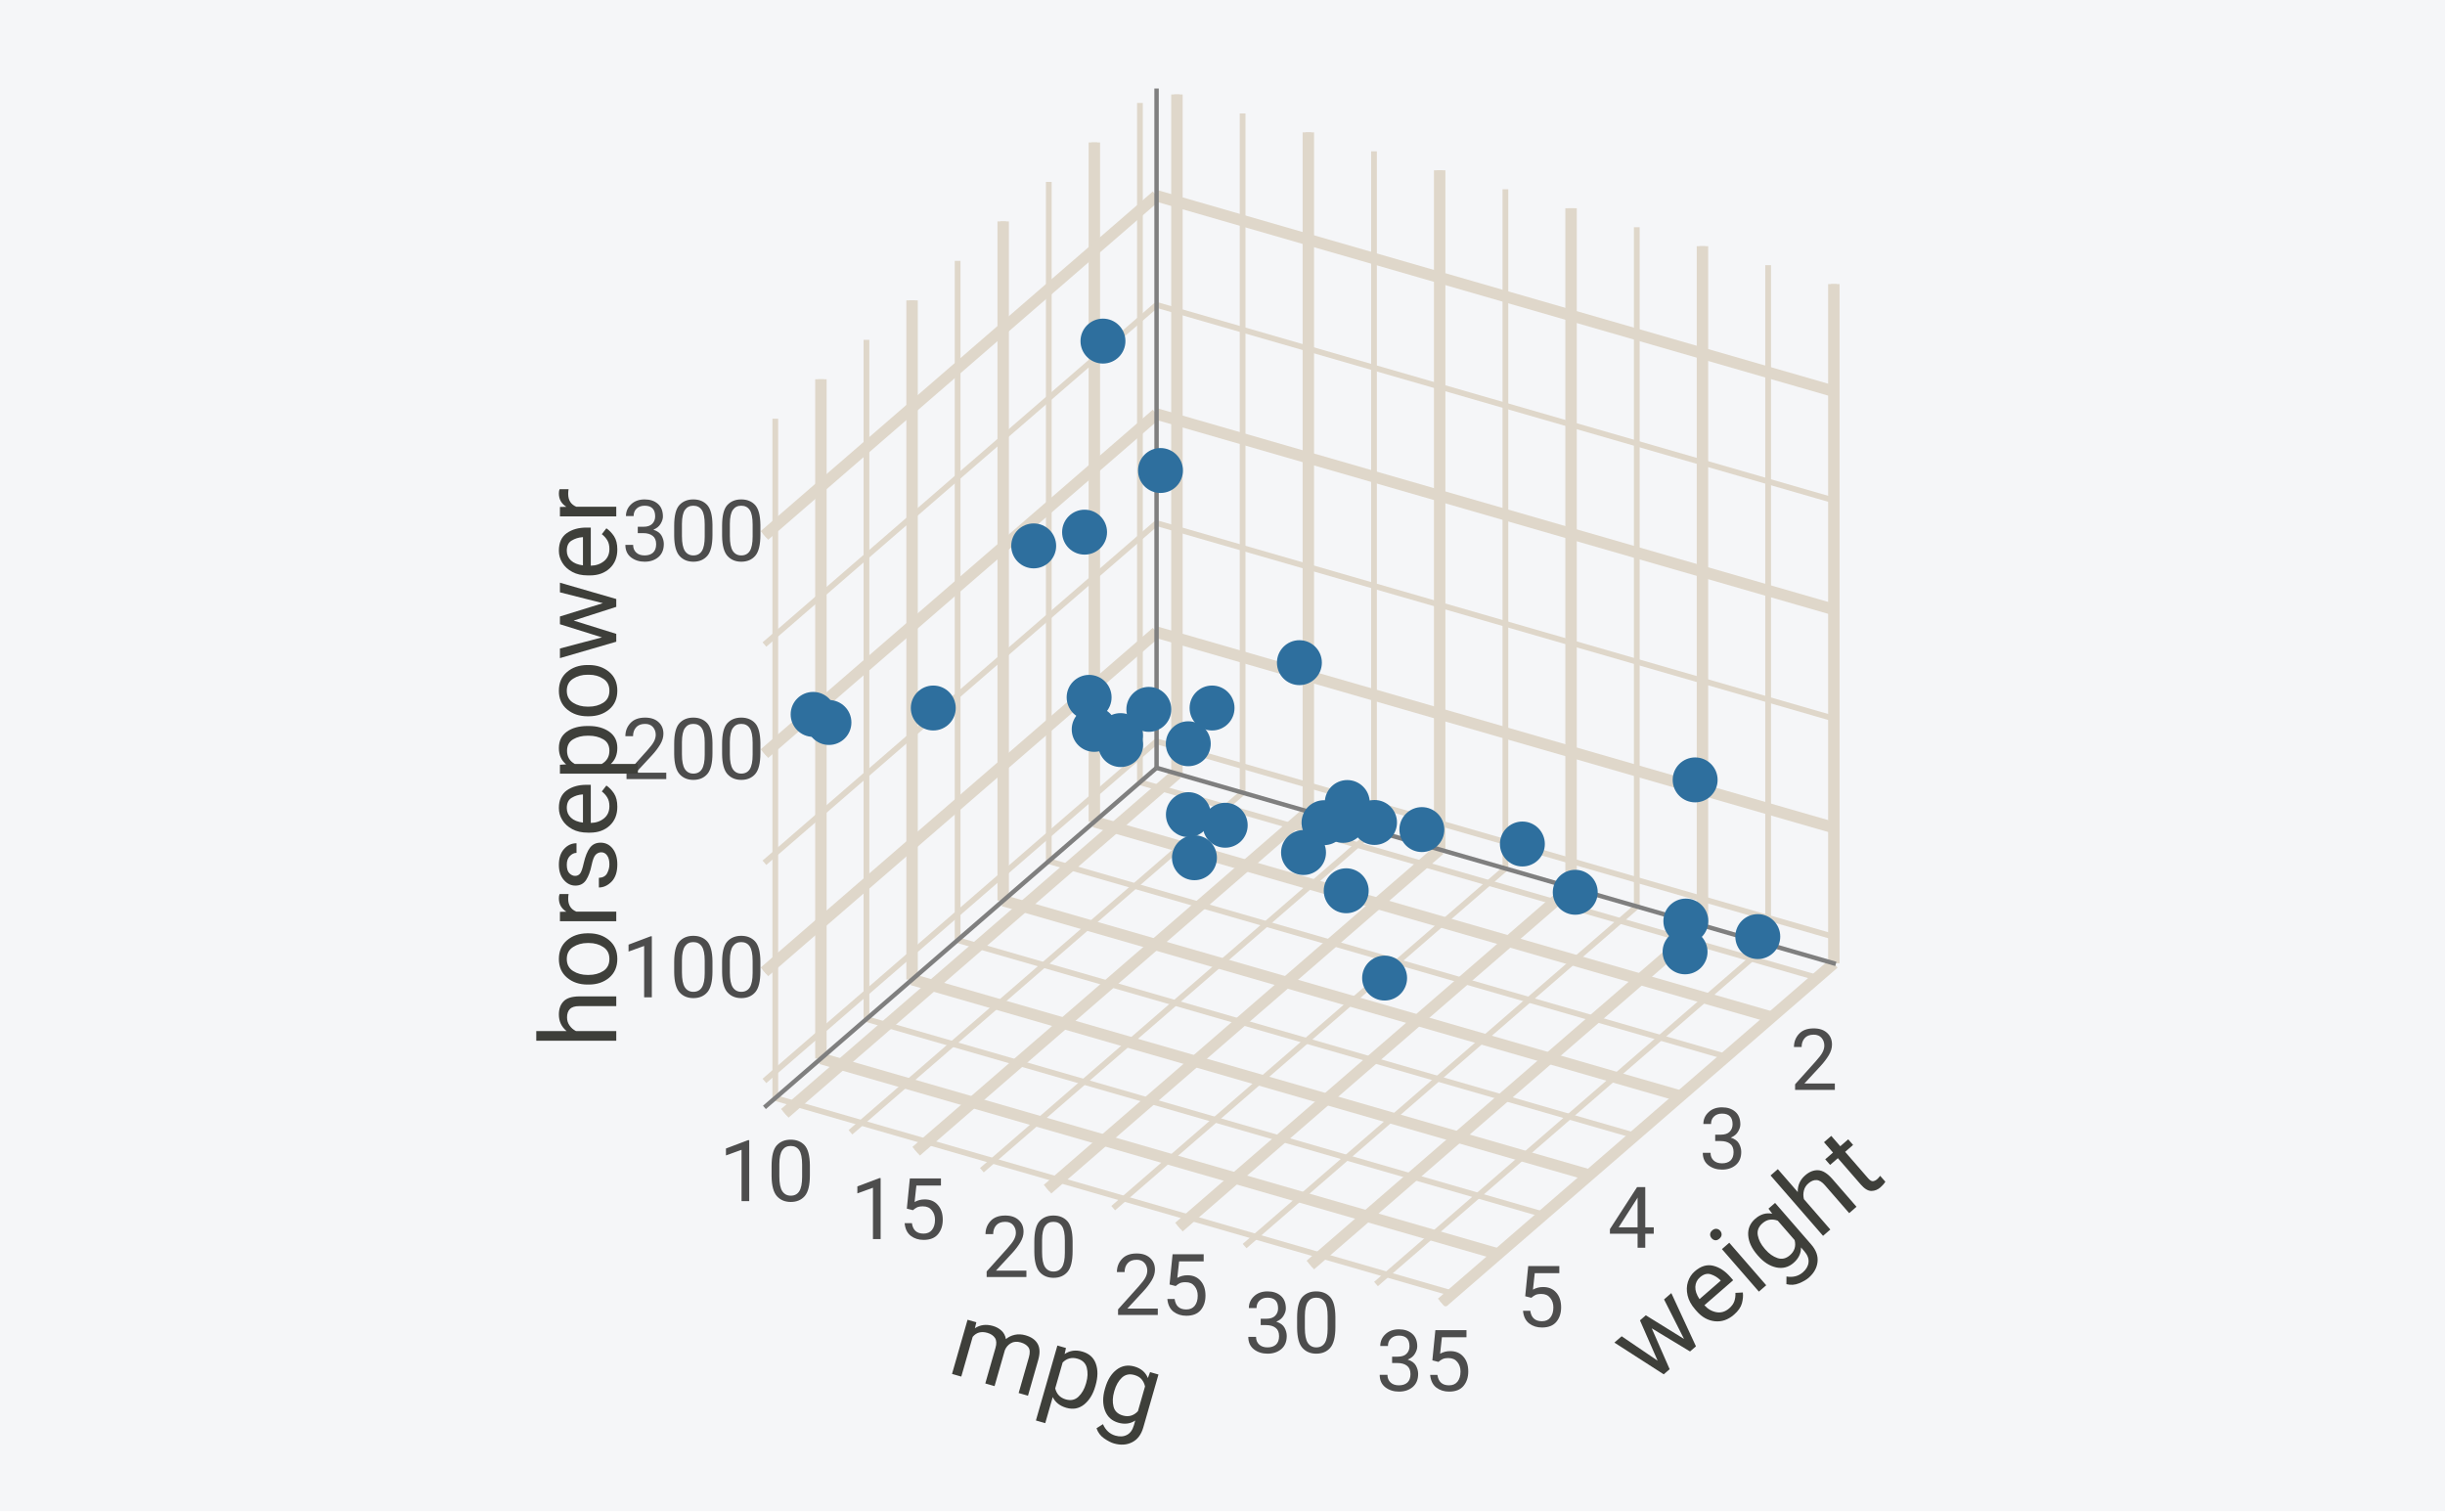
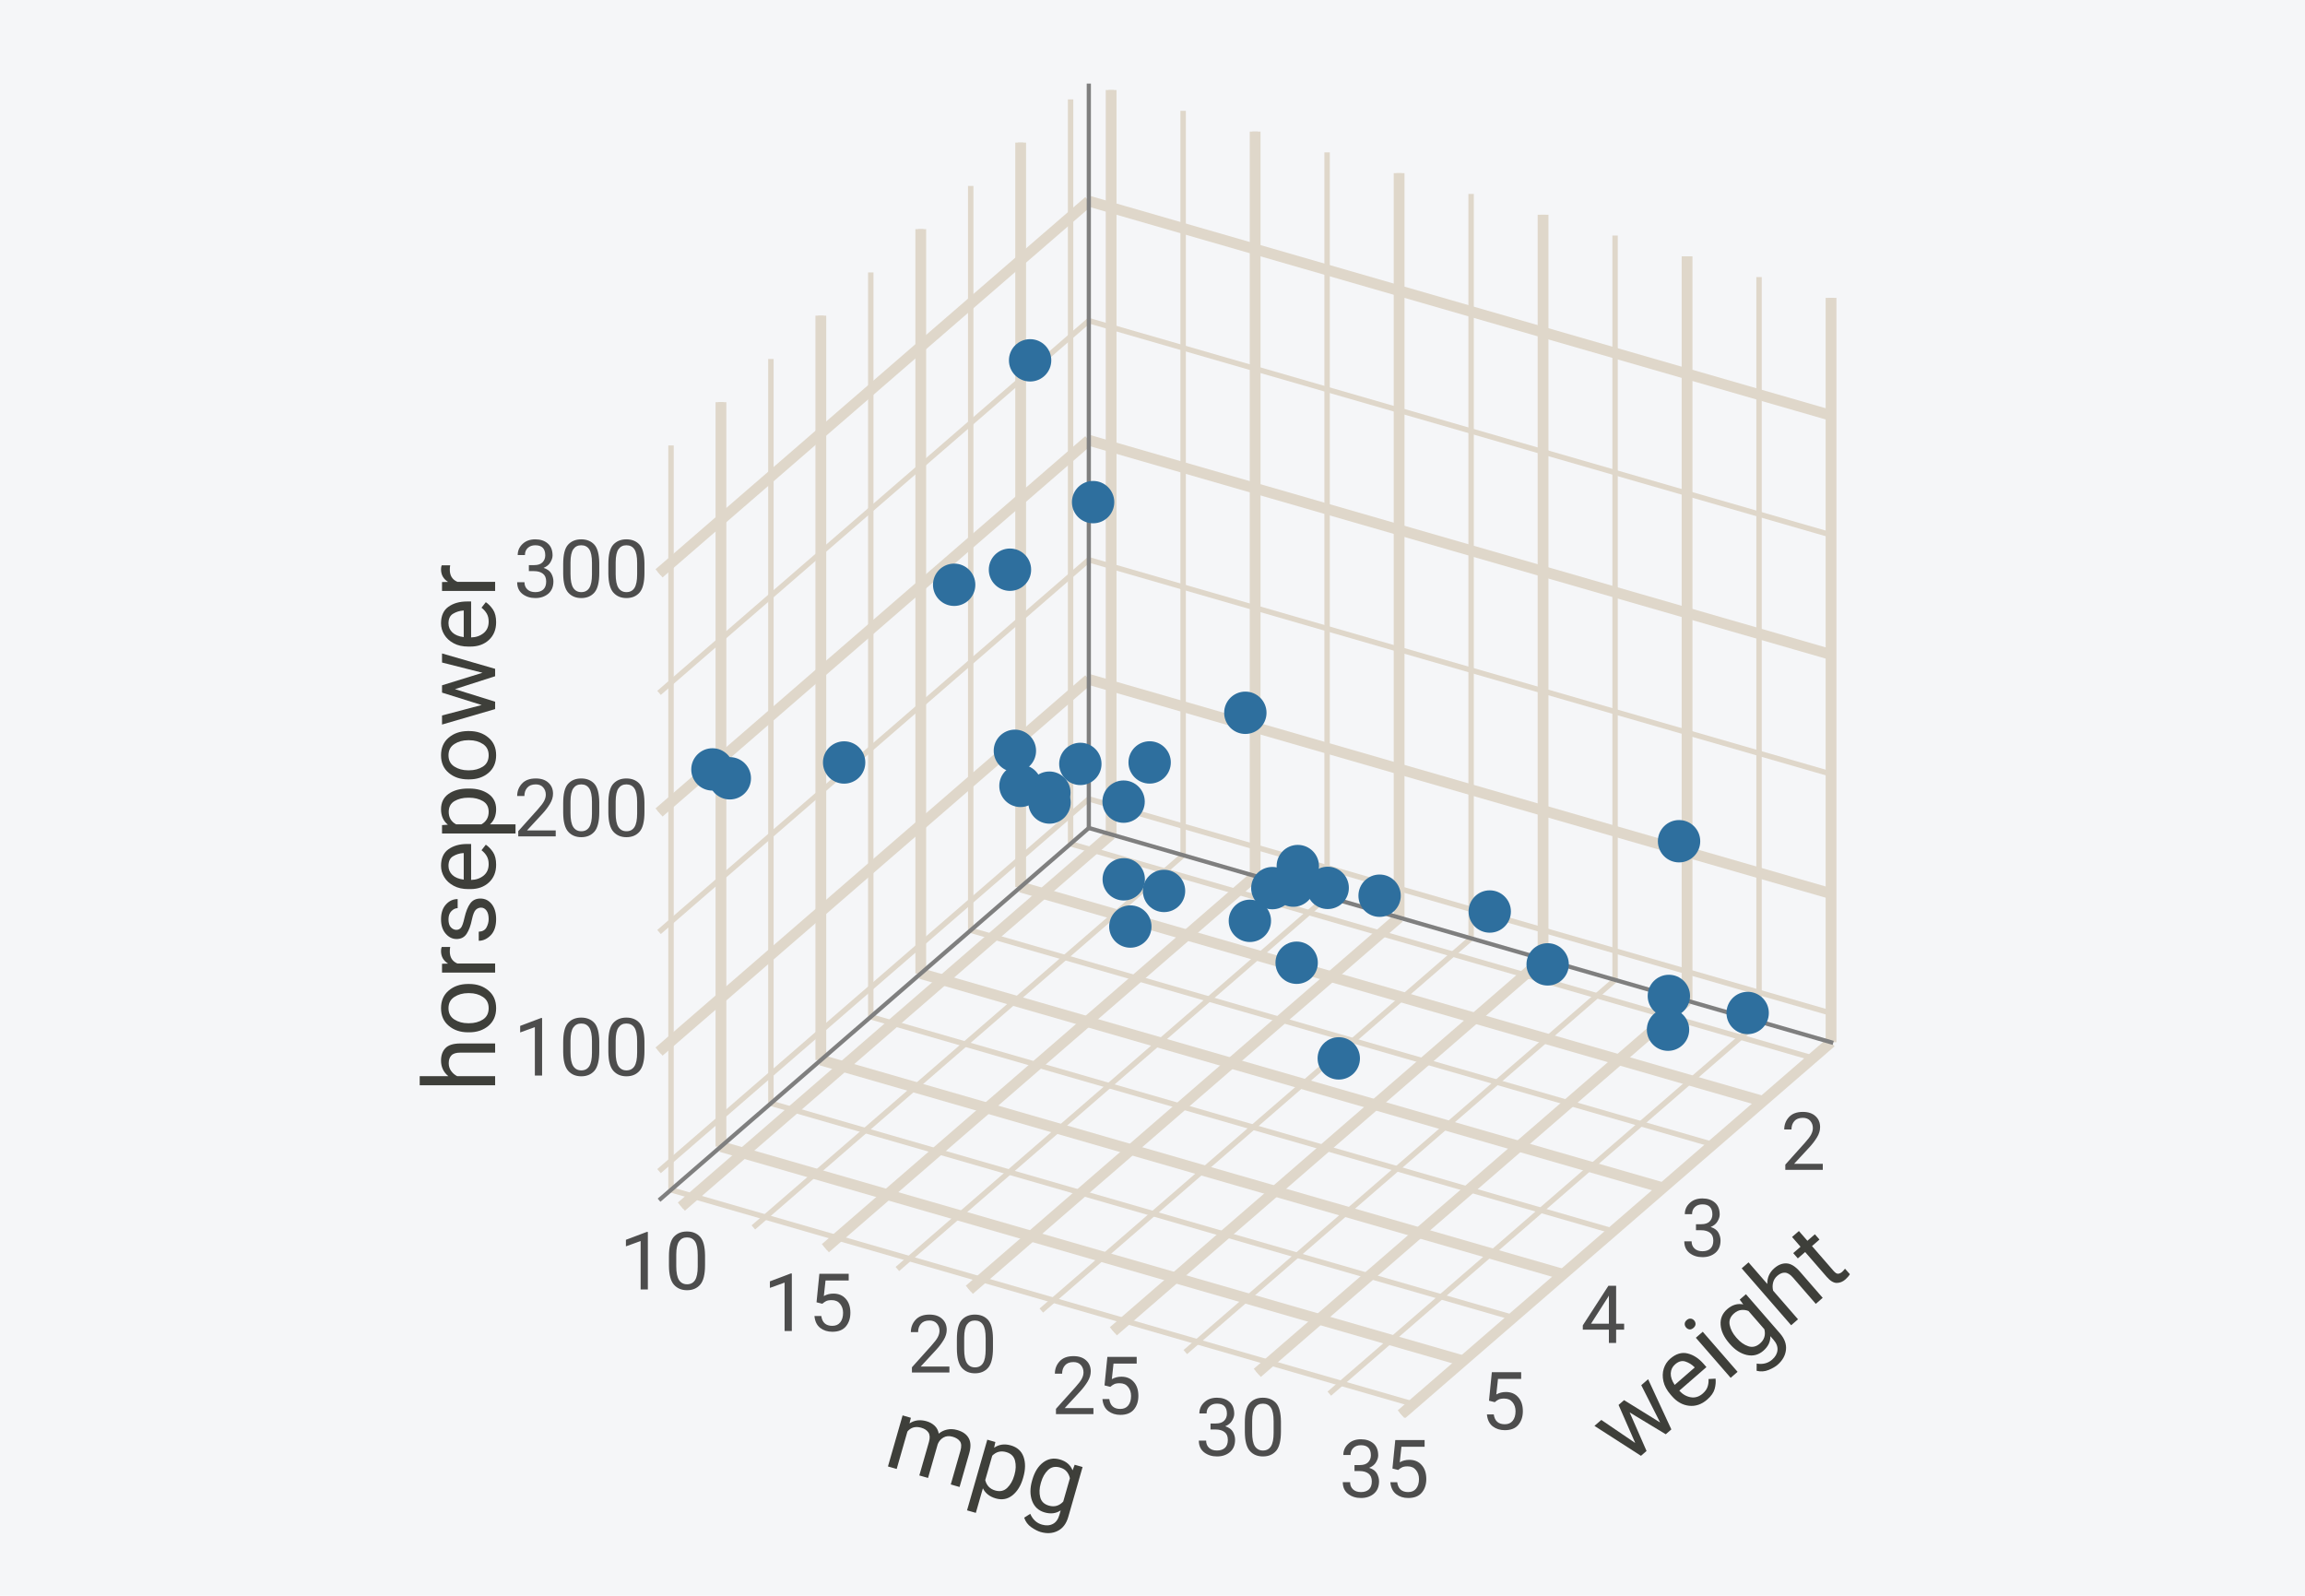
- <svg xmlns="http://www.w3.org/2000/svg" width="468.00pt" height="289.25pt" viewBox="0 0 468.00 289.25">
+ <svg xmlns="http://www.w3.org/2000/svg" width="468.00pt" height="324.00pt" viewBox="0 0 468.00 324.00">
  <g class="svglite">
    <defs>
      <style type="text/css">
    /* theme-aware-processed */
    .svglite line, .svglite polyline, .svglite polygon, .svglite path, .svglite circle {
      fill: none;
      stroke: #3E3F3A;
      stroke-linecap: round;
      stroke-linejoin: round;
      stroke-miterlimit: 10.00;
    }
    .svglite &gt; g &gt; rect {
      fill: none;
      stroke: #3E3F3A;
      stroke-linecap: round;
      stroke-linejoin: round;
      stroke-miterlimit: 10.00;
    }
    .svglite text {
      white-space: pre;
      fill: #3E3F3A;
    }
    .svglite g.glyphgroup path {
      fill: inherit;
      stroke: none;
    }
  </style>
    </defs>
    <rect class="svg-bg" width="100%" height="100%" style="stroke: none; fill: #F5F6F8;" />
    <defs>
-       <clipPath id="cpMC4wMHw0NjguMDB8MC4wMHwyODkuMjU=">
-         <rect x="0.00" y="0.00" width="468.00" height="289.25" />
+       <clipPath id="cpMC4wMHw0NjguMDB8MC4wMHwzMjQuMDA=">
+         <rect x="0.00" y="0.00" width="468.00" height="324.00" />
      </clipPath>
    </defs>
-     <g clip-path="url(#cpMC4wMHw0NjguMDB8MC4wMHwyODkuMjU=)">
+     <g clip-path="url(#cpMC4wMHw0NjguMDB8MC4wMHwzMjQuMDA=)">
</g>
    <defs>
-       <clipPath id="cpODkuMzh8Mzc4LjYyfDAuMDB8Mjg5LjI1">
-         <rect x="89.38" y="0.00" width="289.25" height="289.25" />
+       <clipPath id="cpNzIuMDB8Mzk2LjAwfDAuMDB8MzI0LjAw">
+         <rect x="72.00" y="0.00" width="324.00" height="324.00" />
      </clipPath>
    </defs>
-     <g clip-path="url(#cpODkuMzh8Mzc4LjYyfDAuMDB8Mjg5LjI1)">
-       <rect x="89.38" y="0.00" width="289.25" height="289.25" style="stroke-width: 1.65; stroke: none;" />
+     <g clip-path="url(#cpNzIuMDB8Mzk2LjAwfDAuMDB8MzI0LjAw)">
+       <rect x="72.00" y="0.00" width="324.00" height="324.00" style="stroke-width: 1.65; stroke: none;" />
    </g>
-     <g clip-path="url(#cpMC4wMHw0NjguMDB8MC4wMHwyODkuMjU=)">
-       <rect x="97.85" y="8.47" width="272.31" height="272.31" style="stroke-width: 1.65; stroke: none;" />
+     <g clip-path="url(#cpMC4wMHw0NjguMDB8MC4wMHwzMjQuMDA=)">
+       <rect x="80.47" y="8.47" width="307.06" height="307.06" style="stroke-width: 1.65; stroke: none;" />
    </g>
    <defs>
-       <clipPath id="cpMTM1LjUzfDM2Mi4xOHwxNi40NHwyNTAuMDI=">
-         <rect x="135.53" y="16.44" width="226.66" height="233.58" />
+       <clipPath id="cpMTI2LjQ2fDM3OS41NnwxNi40NHwyODcuODU=">
+         <rect x="126.46" y="16.44" width="253.10" height="271.41" />
      </clipPath>
    </defs>
-     <g clip-path="url(#cpMTM1LjUzfDM2Mi4xOHwxNi40NHwyNTAuMDI=)">
-       <polyline points="225.28,148.09 225.28,18.08 " style="stroke-width: 1.10; stroke: #DFD7CA; stroke-linecap: butt;" />
-       <polyline points="237.85,151.72 237.85,21.71 " style="stroke-width: 1.10; stroke: #DFD7CA; stroke-linecap: butt;" />
-       <polyline points="250.43,155.35 250.43,25.34 " style="stroke-width: 1.10; stroke: #DFD7CA; stroke-linecap: butt;" />
-       <polyline points="263.00,158.98 263.00,28.97 " style="stroke-width: 1.10; stroke: #DFD7CA; stroke-linecap: butt;" />
-       <polyline points="275.57,162.61 275.57,32.60 " style="stroke-width: 1.10; stroke: #DFD7CA; stroke-linecap: butt;" />
-       <polyline points="288.15,166.24 288.15,36.23 " style="stroke-width: 1.10; stroke: #DFD7CA; stroke-linecap: butt;" />
-       <polyline points="300.72,169.87 300.72,39.86 " style="stroke-width: 1.10; stroke: #DFD7CA; stroke-linecap: butt;" />
-       <polyline points="313.30,173.50 313.30,43.49 " style="stroke-width: 1.10; stroke: #DFD7CA; stroke-linecap: butt;" />
-       <polyline points="325.87,177.13 325.87,47.12 " style="stroke-width: 1.10; stroke: #DFD7CA; stroke-linecap: butt;" />
-       <polyline points="338.44,180.76 338.44,50.75 " style="stroke-width: 1.10; stroke: #DFD7CA; stroke-linecap: butt;" />
-       <polyline points="351.02,184.39 351.02,54.38 " style="stroke-width: 1.10; stroke: #DFD7CA; stroke-linecap: butt;" />
-       <polyline points="225.28,148.09 225.28,18.08 " style="stroke-width: 2.19; stroke: #DFD7CA; stroke-linecap: butt;" />
-       <polyline points="250.43,155.35 250.43,25.34 " style="stroke-width: 2.19; stroke: #DFD7CA; stroke-linecap: butt;" />
-       <polyline points="275.57,162.61 275.57,32.60 " style="stroke-width: 2.19; stroke: #DFD7CA; stroke-linecap: butt;" />
-       <polyline points="300.72,169.87 300.72,39.86 " style="stroke-width: 2.19; stroke: #DFD7CA; stroke-linecap: butt;" />
-       <polyline points="325.87,177.13 325.87,47.12 " style="stroke-width: 2.19; stroke: #DFD7CA; stroke-linecap: butt;" />
-       <polyline points="351.02,184.39 351.02,54.38 " style="stroke-width: 2.19; stroke: #DFD7CA; stroke-linecap: butt;" />
-       <polyline points="221.38,141.89 351.40,179.43 " style="stroke-width: 1.10; stroke: #DFD7CA; stroke-linecap: butt;" />
-       <polyline points="221.38,121.01 351.40,158.54 " style="stroke-width: 1.10; stroke: #DFD7CA; stroke-linecap: butt;" />
-       <polyline points="221.38,100.13 351.40,137.66 " style="stroke-width: 1.10; stroke: #DFD7CA; stroke-linecap: butt;" />
-       <polyline points="221.38,79.25 351.40,116.78 " style="stroke-width: 1.10; stroke: #DFD7CA; stroke-linecap: butt;" />
-       <polyline points="221.38,58.36 351.40,95.90 " style="stroke-width: 1.10; stroke: #DFD7CA; stroke-linecap: butt;" />
-       <polyline points="221.38,37.48 351.40,75.01 " style="stroke-width: 1.10; stroke: #DFD7CA; stroke-linecap: butt;" />
-       <polyline points="221.38,121.01 351.40,158.54 " style="stroke-width: 2.19; stroke: #DFD7CA; stroke-linecap: butt;" />
-       <polyline points="221.38,79.25 351.40,116.78 " style="stroke-width: 2.19; stroke: #DFD7CA; stroke-linecap: butt;" />
-       <polyline points="221.38,37.48 351.40,75.01 " style="stroke-width: 2.19; stroke: #DFD7CA; stroke-linecap: butt;" />
-       <polyline points="218.20,149.73 218.20,19.71 " style="stroke-width: 1.10; stroke: #DFD7CA; stroke-linecap: butt;" />
-       <polyline points="209.47,157.28 209.47,27.27 " style="stroke-width: 1.10; stroke: #DFD7CA; stroke-linecap: butt;" />
-       <polyline points="200.75,164.84 200.75,34.82 " style="stroke-width: 1.10; stroke: #DFD7CA; stroke-linecap: butt;" />
-       <polyline points="192.02,172.39 192.02,42.38 " style="stroke-width: 1.10; stroke: #DFD7CA; stroke-linecap: butt;" />
-       <polyline points="183.30,179.95 183.30,49.93 " style="stroke-width: 1.10; stroke: #DFD7CA; stroke-linecap: butt;" />
-       <polyline points="174.58,187.50 174.58,57.49 " style="stroke-width: 1.10; stroke: #DFD7CA; stroke-linecap: butt;" />
-       <polyline points="165.85,195.06 165.85,65.04 " style="stroke-width: 1.10; stroke: #DFD7CA; stroke-linecap: butt;" />
-       <polyline points="157.13,202.61 157.13,72.60 " style="stroke-width: 1.10; stroke: #DFD7CA; stroke-linecap: butt;" />
-       <polyline points="148.40,210.17 148.40,80.15 " style="stroke-width: 1.10; stroke: #DFD7CA; stroke-linecap: butt;" />
-       <polyline points="209.47,157.28 209.47,27.27 " style="stroke-width: 2.19; stroke: #DFD7CA; stroke-linecap: butt;" />
-       <polyline points="192.02,172.39 192.02,42.38 " style="stroke-width: 2.19; stroke: #DFD7CA; stroke-linecap: butt;" />
-       <polyline points="174.58,187.50 174.58,57.49 " style="stroke-width: 2.19; stroke: #DFD7CA; stroke-linecap: butt;" />
-       <polyline points="157.13,202.61 157.13,72.60 " style="stroke-width: 2.19; stroke: #DFD7CA; stroke-linecap: butt;" />
-       <polyline points="221.38,141.89 146.32,206.90 " style="stroke-width: 1.10; stroke: #DFD7CA; stroke-linecap: butt;" />
-       <polyline points="221.38,121.01 146.32,186.02 " style="stroke-width: 1.10; stroke: #DFD7CA; stroke-linecap: butt;" />
-       <polyline points="221.38,100.13 146.32,165.14 " style="stroke-width: 1.10; stroke: #DFD7CA; stroke-linecap: butt;" />
-       <polyline points="221.38,79.25 146.32,144.25 " style="stroke-width: 1.10; stroke: #DFD7CA; stroke-linecap: butt;" />
-       <polyline points="221.38,58.36 146.32,123.37 " style="stroke-width: 1.10; stroke: #DFD7CA; stroke-linecap: butt;" />
-       <polyline points="221.38,37.48 146.32,102.49 " style="stroke-width: 1.10; stroke: #DFD7CA; stroke-linecap: butt;" />
-       <polyline points="221.38,121.01 146.32,186.02 " style="stroke-width: 2.19; stroke: #DFD7CA; stroke-linecap: butt;" />
-       <polyline points="221.38,79.25 146.32,144.25 " style="stroke-width: 2.19; stroke: #DFD7CA; stroke-linecap: butt;" />
-       <polyline points="221.38,37.48 146.32,102.49 " style="stroke-width: 2.19; stroke: #DFD7CA; stroke-linecap: butt;" />
-       <polyline points="218.20,149.73 348.21,187.26 " style="stroke-width: 1.10; stroke: #DFD7CA; stroke-linecap: butt;" />
-       <polyline points="209.47,157.28 339.49,194.81 " style="stroke-width: 1.10; stroke: #DFD7CA; stroke-linecap: butt;" />
-       <polyline points="200.75,164.84 330.76,202.37 " style="stroke-width: 1.10; stroke: #DFD7CA; stroke-linecap: butt;" />
-       <polyline points="192.02,172.39 322.04,209.92 " style="stroke-width: 1.10; stroke: #DFD7CA; stroke-linecap: butt;" />
-       <polyline points="183.30,179.95 313.31,217.48 " style="stroke-width: 1.10; stroke: #DFD7CA; stroke-linecap: butt;" />
-       <polyline points="174.58,187.50 304.59,225.03 " style="stroke-width: 1.10; stroke: #DFD7CA; stroke-linecap: butt;" />
-       <polyline points="165.85,195.06 295.87,232.59 " style="stroke-width: 1.10; stroke: #DFD7CA; stroke-linecap: butt;" />
-       <polyline points="157.13,202.61 287.14,240.15 " style="stroke-width: 1.10; stroke: #DFD7CA; stroke-linecap: butt;" />
-       <polyline points="148.40,210.17 278.42,247.70 " style="stroke-width: 1.10; stroke: #DFD7CA; stroke-linecap: butt;" />
-       <polyline points="209.47,157.28 339.49,194.81 " style="stroke-width: 2.19; stroke: #DFD7CA; stroke-linecap: butt;" />
-       <polyline points="192.02,172.39 322.04,209.92 " style="stroke-width: 2.19; stroke: #DFD7CA; stroke-linecap: butt;" />
-       <polyline points="174.58,187.50 304.59,225.03 " style="stroke-width: 2.19; stroke: #DFD7CA; stroke-linecap: butt;" />
-       <polyline points="157.13,202.61 287.14,240.15 " style="stroke-width: 2.19; stroke: #DFD7CA; stroke-linecap: butt;" />
-       <polyline points="225.28,148.09 150.22,213.10 " style="stroke-width: 1.10; stroke: #DFD7CA; stroke-linecap: butt;" />
-       <polyline points="237.85,151.72 162.79,216.73 " style="stroke-width: 1.10; stroke: #DFD7CA; stroke-linecap: butt;" />
-       <polyline points="250.43,155.35 175.36,220.36 " style="stroke-width: 1.10; stroke: #DFD7CA; stroke-linecap: butt;" />
-       <polyline points="263.00,158.98 187.94,223.99 " style="stroke-width: 1.10; stroke: #DFD7CA; stroke-linecap: butt;" />
-       <polyline points="275.57,162.61 200.51,227.62 " style="stroke-width: 1.10; stroke: #DFD7CA; stroke-linecap: butt;" />
-       <polyline points="288.15,166.24 213.08,231.25 " style="stroke-width: 1.10; stroke: #DFD7CA; stroke-linecap: butt;" />
-       <polyline points="300.72,169.87 225.66,234.88 " style="stroke-width: 1.10; stroke: #DFD7CA; stroke-linecap: butt;" />
-       <polyline points="313.30,173.50 238.23,238.51 " style="stroke-width: 1.10; stroke: #DFD7CA; stroke-linecap: butt;" />
-       <polyline points="325.87,177.13 250.81,242.14 " style="stroke-width: 1.10; stroke: #DFD7CA; stroke-linecap: butt;" />
-       <polyline points="338.44,180.76 263.38,245.77 " style="stroke-width: 1.10; stroke: #DFD7CA; stroke-linecap: butt;" />
-       <polyline points="351.02,184.39 275.95,249.40 " style="stroke-width: 1.10; stroke: #DFD7CA; stroke-linecap: butt;" />
-       <polyline points="225.28,148.09 150.22,213.10 " style="stroke-width: 2.19; stroke: #DFD7CA; stroke-linecap: butt;" />
-       <polyline points="250.43,155.35 175.36,220.36 " style="stroke-width: 2.19; stroke: #DFD7CA; stroke-linecap: butt;" />
-       <polyline points="275.57,162.61 200.51,227.62 " style="stroke-width: 2.19; stroke: #DFD7CA; stroke-linecap: butt;" />
-       <polyline points="300.72,169.87 225.66,234.88 " style="stroke-width: 2.19; stroke: #DFD7CA; stroke-linecap: butt;" />
-       <polyline points="325.87,177.13 250.81,242.14 " style="stroke-width: 2.19; stroke: #DFD7CA; stroke-linecap: butt;" />
+     <g clip-path="url(#cpMTI2LjQ2fDM3OS41NnwxNi40NHwyODcuODU=)">
+       <polyline points="225.60,169.42 225.60,18.28 " style="stroke-width: 1.10; stroke: #DFD7CA; stroke-linecap: butt;" />
+       <polyline points="240.22,173.64 240.22,22.50 " style="stroke-width: 1.10; stroke: #DFD7CA; stroke-linecap: butt;" />
+       <polyline points="254.84,177.86 254.84,26.72 " style="stroke-width: 1.10; stroke: #DFD7CA; stroke-linecap: butt;" />
+       <polyline points="269.45,182.08 269.45,30.94 " style="stroke-width: 1.10; stroke: #DFD7CA; stroke-linecap: butt;" />
+       <polyline points="284.07,186.30 284.07,35.16 " style="stroke-width: 1.10; stroke: #DFD7CA; stroke-linecap: butt;" />
+       <polyline points="298.69,190.52 298.69,39.38 " style="stroke-width: 1.10; stroke: #DFD7CA; stroke-linecap: butt;" />
+       <polyline points="313.30,194.74 313.30,43.60 " style="stroke-width: 1.10; stroke: #DFD7CA; stroke-linecap: butt;" />
+       <polyline points="327.92,198.96 327.92,47.82 " style="stroke-width: 1.10; stroke: #DFD7CA; stroke-linecap: butt;" />
+       <polyline points="342.54,203.18 342.54,52.04 " style="stroke-width: 1.10; stroke: #DFD7CA; stroke-linecap: butt;" />
+       <polyline points="357.15,207.39 357.15,56.26 " style="stroke-width: 1.10; stroke: #DFD7CA; stroke-linecap: butt;" />
+       <polyline points="371.77,211.61 371.77,60.48 " style="stroke-width: 1.10; stroke: #DFD7CA; stroke-linecap: butt;" />
+       <polyline points="225.60,169.42 225.60,18.28 " style="stroke-width: 2.19; stroke: #DFD7CA; stroke-linecap: butt;" />
+       <polyline points="254.84,177.86 254.84,26.72 " style="stroke-width: 2.19; stroke: #DFD7CA; stroke-linecap: butt;" />
+       <polyline points="284.07,186.30 284.07,35.16 " style="stroke-width: 2.19; stroke: #DFD7CA; stroke-linecap: butt;" />
+       <polyline points="313.30,194.74 313.30,43.60 " style="stroke-width: 2.19; stroke: #DFD7CA; stroke-linecap: butt;" />
+       <polyline points="342.54,203.18 342.54,52.04 " style="stroke-width: 2.19; stroke: #DFD7CA; stroke-linecap: butt;" />
+       <polyline points="371.77,211.61 371.77,60.48 " style="stroke-width: 2.19; stroke: #DFD7CA; stroke-linecap: butt;" />
+       <polyline points="221.07,162.21 372.21,205.84 " style="stroke-width: 1.10; stroke: #DFD7CA; stroke-linecap: butt;" />
+       <polyline points="221.07,137.94 372.21,181.57 " style="stroke-width: 1.10; stroke: #DFD7CA; stroke-linecap: butt;" />
+       <polyline points="221.07,113.66 372.21,157.29 " style="stroke-width: 1.10; stroke: #DFD7CA; stroke-linecap: butt;" />
+       <polyline points="221.07,89.39 372.21,133.02 " style="stroke-width: 1.10; stroke: #DFD7CA; stroke-linecap: butt;" />
+       <polyline points="221.07,65.11 372.21,108.74 " style="stroke-width: 1.10; stroke: #DFD7CA; stroke-linecap: butt;" />
+       <polyline points="221.07,40.84 372.21,84.47 " style="stroke-width: 1.10; stroke: #DFD7CA; stroke-linecap: butt;" />
+       <polyline points="221.07,137.94 372.21,181.57 " style="stroke-width: 2.19; stroke: #DFD7CA; stroke-linecap: butt;" />
+       <polyline points="221.07,89.39 372.21,133.02 " style="stroke-width: 2.19; stroke: #DFD7CA; stroke-linecap: butt;" />
+       <polyline points="221.07,40.84 372.21,84.47 " style="stroke-width: 2.19; stroke: #DFD7CA; stroke-linecap: butt;" />
+       <polyline points="217.37,171.32 217.37,20.18 " style="stroke-width: 1.10; stroke: #DFD7CA; stroke-linecap: butt;" />
+       <polyline points="207.23,180.10 207.23,28.96 " style="stroke-width: 1.10; stroke: #DFD7CA; stroke-linecap: butt;" />
+       <polyline points="197.09,188.88 197.09,37.75 " style="stroke-width: 1.10; stroke: #DFD7CA; stroke-linecap: butt;" />
+       <polyline points="186.95,197.67 186.95,46.53 " style="stroke-width: 1.10; stroke: #DFD7CA; stroke-linecap: butt;" />
+       <polyline points="176.80,206.45 176.80,55.31 " style="stroke-width: 1.10; stroke: #DFD7CA; stroke-linecap: butt;" />
+       <polyline points="166.66,215.23 166.66,64.09 " style="stroke-width: 1.10; stroke: #DFD7CA; stroke-linecap: butt;" />
+       <polyline points="156.52,224.01 156.52,72.88 " style="stroke-width: 1.10; stroke: #DFD7CA; stroke-linecap: butt;" />
+       <polyline points="146.38,232.80 146.38,81.66 " style="stroke-width: 1.10; stroke: #DFD7CA; stroke-linecap: butt;" />
+       <polyline points="136.24,241.58 136.24,90.44 " style="stroke-width: 1.10; stroke: #DFD7CA; stroke-linecap: butt;" />
+       <polyline points="207.23,180.10 207.23,28.96 " style="stroke-width: 2.19; stroke: #DFD7CA; stroke-linecap: butt;" />
+       <polyline points="186.95,197.67 186.95,46.53 " style="stroke-width: 2.19; stroke: #DFD7CA; stroke-linecap: butt;" />
+       <polyline points="166.66,215.23 166.66,64.09 " style="stroke-width: 2.19; stroke: #DFD7CA; stroke-linecap: butt;" />
+       <polyline points="146.38,232.80 146.38,81.66 " style="stroke-width: 2.19; stroke: #DFD7CA; stroke-linecap: butt;" />
+       <polyline points="221.07,162.21 133.81,237.78 " style="stroke-width: 1.10; stroke: #DFD7CA; stroke-linecap: butt;" />
+       <polyline points="221.07,137.94 133.81,213.51 " style="stroke-width: 1.10; stroke: #DFD7CA; stroke-linecap: butt;" />
+       <polyline points="221.07,113.66 133.81,189.23 " style="stroke-width: 1.10; stroke: #DFD7CA; stroke-linecap: butt;" />
+       <polyline points="221.07,89.39 133.81,164.96 " style="stroke-width: 1.10; stroke: #DFD7CA; stroke-linecap: butt;" />
+       <polyline points="221.07,65.11 133.81,140.68 " style="stroke-width: 1.10; stroke: #DFD7CA; stroke-linecap: butt;" />
+       <polyline points="221.07,40.84 133.81,116.41 " style="stroke-width: 1.10; stroke: #DFD7CA; stroke-linecap: butt;" />
+       <polyline points="221.07,137.94 133.81,213.51 " style="stroke-width: 2.19; stroke: #DFD7CA; stroke-linecap: butt;" />
+       <polyline points="221.07,89.39 133.81,164.96 " style="stroke-width: 2.19; stroke: #DFD7CA; stroke-linecap: butt;" />
+       <polyline points="221.07,40.84 133.81,116.41 " style="stroke-width: 2.19; stroke: #DFD7CA; stroke-linecap: butt;" />
+       <polyline points="217.37,171.32 368.51,214.95 " style="stroke-width: 1.10; stroke: #DFD7CA; stroke-linecap: butt;" />
+       <polyline points="207.23,180.10 358.37,223.73 " style="stroke-width: 1.10; stroke: #DFD7CA; stroke-linecap: butt;" />
+       <polyline points="197.09,188.88 348.22,232.51 " style="stroke-width: 1.10; stroke: #DFD7CA; stroke-linecap: butt;" />
+       <polyline points="186.95,197.67 338.08,241.30 " style="stroke-width: 1.10; stroke: #DFD7CA; stroke-linecap: butt;" />
+       <polyline points="176.80,206.45 327.94,250.08 " style="stroke-width: 1.10; stroke: #DFD7CA; stroke-linecap: butt;" />
+       <polyline points="166.66,215.23 317.80,258.86 " style="stroke-width: 1.10; stroke: #DFD7CA; stroke-linecap: butt;" />
+       <polyline points="156.52,224.01 307.66,267.64 " style="stroke-width: 1.10; stroke: #DFD7CA; stroke-linecap: butt;" />
+       <polyline points="146.38,232.80 297.52,276.43 " style="stroke-width: 1.10; stroke: #DFD7CA; stroke-linecap: butt;" />
+       <polyline points="136.24,241.58 287.38,285.21 " style="stroke-width: 1.10; stroke: #DFD7CA; stroke-linecap: butt;" />
+       <polyline points="207.23,180.10 358.37,223.73 " style="stroke-width: 2.19; stroke: #DFD7CA; stroke-linecap: butt;" />
+       <polyline points="186.95,197.67 338.08,241.30 " style="stroke-width: 2.19; stroke: #DFD7CA; stroke-linecap: butt;" />
+       <polyline points="166.66,215.23 317.80,258.86 " style="stroke-width: 2.19; stroke: #DFD7CA; stroke-linecap: butt;" />
+       <polyline points="146.38,232.80 297.52,276.43 " style="stroke-width: 2.19; stroke: #DFD7CA; stroke-linecap: butt;" />
+       <polyline points="225.60,169.42 138.34,244.99 " style="stroke-width: 1.10; stroke: #DFD7CA; stroke-linecap: butt;" />
+       <polyline points="240.22,173.64 152.96,249.21 " style="stroke-width: 1.10; stroke: #DFD7CA; stroke-linecap: butt;" />
+       <polyline points="254.84,177.86 167.58,253.43 " style="stroke-width: 1.10; stroke: #DFD7CA; stroke-linecap: butt;" />
+       <polyline points="269.45,182.08 182.20,257.65 " style="stroke-width: 1.10; stroke: #DFD7CA; stroke-linecap: butt;" />
+       <polyline points="284.07,186.30 196.81,261.87 " style="stroke-width: 1.10; stroke: #DFD7CA; stroke-linecap: butt;" />
+       <polyline points="298.69,190.52 211.43,266.09 " style="stroke-width: 1.10; stroke: #DFD7CA; stroke-linecap: butt;" />
+       <polyline points="313.30,194.74 226.05,270.30 " style="stroke-width: 1.10; stroke: #DFD7CA; stroke-linecap: butt;" />
+       <polyline points="327.92,198.96 240.66,274.52 " style="stroke-width: 1.10; stroke: #DFD7CA; stroke-linecap: butt;" />
+       <polyline points="342.54,203.18 255.28,278.74 " style="stroke-width: 1.10; stroke: #DFD7CA; stroke-linecap: butt;" />
+       <polyline points="357.15,207.39 269.90,282.96 " style="stroke-width: 1.10; stroke: #DFD7CA; stroke-linecap: butt;" />
+       <polyline points="371.77,211.61 284.51,287.18 " style="stroke-width: 1.10; stroke: #DFD7CA; stroke-linecap: butt;" />
+       <polyline points="225.60,169.42 138.34,244.99 " style="stroke-width: 2.19; stroke: #DFD7CA; stroke-linecap: butt;" />
+       <polyline points="254.84,177.86 167.58,253.43 " style="stroke-width: 2.19; stroke: #DFD7CA; stroke-linecap: butt;" />
+       <polyline points="284.07,186.30 196.81,261.87 " style="stroke-width: 2.19; stroke: #DFD7CA; stroke-linecap: butt;" />
+       <polyline points="313.30,194.74 226.05,270.30 " style="stroke-width: 2.19; stroke: #DFD7CA; stroke-linecap: butt;" />
+       <polyline points="342.54,203.18 255.28,278.74 " style="stroke-width: 2.19; stroke: #DFD7CA; stroke-linecap: butt;" />
    </g>
    <defs>
      <clipPath id="cp-0">
-         <path d="M 274.86 250.02 L 352.11 250.02 L 352.11 183.30 L 274.86 183.30 Z" />
+         <path d="M 283.42 287.85 L 372.87 287.85 L 372.87 210.52 L 283.42 210.52 Z" />
      </clipPath>
    </defs>
    <g clip-path="url(#cp-0)">
-       <polyline points="351.02,184.39 275.95,249.40 " style="stroke-width: 2.19; stroke: #DFD7CA; stroke-linecap: butt;" />
+       <polyline points="371.77,211.61 284.51,287.18 " style="stroke-width: 2.19; stroke: #DFD7CA; stroke-linecap: butt;" />
    </g>
-     <g clip-path="url(#cpMTM1LjUzfDM2Mi4xOHwxNi40NHwyNTAuMDI=)">
-       <polyline points="221.38,146.97 146.32,211.97 " style="stroke-width: 0.85; stroke: #7F7F7F; stroke-linecap: butt;" />
-       <polyline points="221.38,146.97 351.40,184.50 " style="stroke-width: 0.85; stroke: #7F7F7F; stroke-linecap: butt;" />
-       <polyline points="221.38,146.97 221.38,16.95 " style="stroke-width: 0.85; stroke: #7F7F7F; stroke-linecap: butt;" />
-       <circle cx="322.69" cy="176.30" r="3.75" style="stroke-width: 1.10; stroke: #2E6F9E; fill: #2E6F9E;" />
-       <circle cx="301.52" cy="170.79" r="3.75" style="stroke-width: 1.10; stroke: #2E6F9E; fill: #2E6F9E;" />
-       <circle cx="272.16" cy="158.79" r="3.75" style="stroke-width: 1.10; stroke: #2E6F9E; fill: #2E6F9E;" />
-       <circle cx="263.10" cy="157.43" r="3.75" style="stroke-width: 1.10; stroke: #2E6F9E; fill: #2E6F9E;" />
-       <circle cx="324.47" cy="149.28" r="3.75" style="stroke-width: 1.10; stroke: #2E6F9E; fill: #2E6F9E;" />
-       <circle cx="291.40" cy="161.55" r="3.75" style="stroke-width: 1.10; stroke: #2E6F9E; fill: #2E6F9E;" />
-       <circle cx="336.46" cy="179.27" r="3.75" style="stroke-width: 1.10; stroke: #2E6F9E; fill: #2E6F9E;" />
-       <circle cx="265.03" cy="187.21" r="3.75" style="stroke-width: 1.10; stroke: #2E6F9E; fill: #2E6F9E;" />
-       <circle cx="228.63" cy="164.18" r="3.75" style="stroke-width: 1.10; stroke: #2E6F9E; fill: #2E6F9E;" />
-       <circle cx="257.68" cy="170.50" r="3.75" style="stroke-width: 1.10; stroke: #2E6F9E; fill: #2E6F9E;" />
-       <circle cx="248.72" cy="126.84" r="3.75" style="stroke-width: 1.10; stroke: #2E6F9E; fill: #2E6F9E;" />
-       <circle cx="214.49" cy="140.80" r="3.75" style="stroke-width: 1.10; stroke: #2E6F9E; fill: #2E6F9E;" />
-       <circle cx="232.00" cy="135.52" r="3.75" style="stroke-width: 1.10; stroke: #2E6F9E; fill: #2E6F9E;" />
-       <circle cx="222.13" cy="90.06" r="3.75" style="stroke-width: 1.10; stroke: #2E6F9E; fill: #2E6F9E;" />
-       <circle cx="207.60" cy="101.86" r="3.75" style="stroke-width: 1.10; stroke: #2E6F9E; fill: #2E6F9E;" />
-       <circle cx="197.86" cy="104.49" r="3.75" style="stroke-width: 1.10; stroke: #2E6F9E; fill: #2E6F9E;" />
-       <circle cx="211.12" cy="65.29" r="3.75" style="stroke-width: 1.10; stroke: #2E6F9E; fill: #2E6F9E;" />
-       <circle cx="158.67" cy="138.29" r="3.75" style="stroke-width: 1.10; stroke: #2E6F9E; fill: #2E6F9E;" />
-       <circle cx="178.64" cy="135.52" r="3.75" style="stroke-width: 1.10; stroke: #2E6F9E; fill: #2E6F9E;" />
-       <circle cx="257.88" cy="153.61" r="3.75" style="stroke-width: 1.10; stroke: #2E6F9E; fill: #2E6F9E;" />
-       <circle cx="322.54" cy="182.19" r="3.75" style="stroke-width: 1.10; stroke: #2E6F9E; fill: #2E6F9E;" />
-       <circle cx="227.47" cy="155.93" r="3.75" style="stroke-width: 1.10; stroke: #2E6F9E; fill: #2E6F9E;" />
-       <circle cx="214.51" cy="142.52" r="3.75" style="stroke-width: 1.10; stroke: #2E6F9E; fill: #2E6F9E;" />
-       <circle cx="208.47" cy="133.48" r="3.75" style="stroke-width: 1.10; stroke: #2E6F9E; fill: #2E6F9E;" />
-       <circle cx="155.64" cy="136.74" r="3.75" style="stroke-width: 1.10; stroke: #2E6F9E; fill: #2E6F9E;" />
-       <circle cx="257.10" cy="157.03" r="3.75" style="stroke-width: 1.10; stroke: #2E6F9E; fill: #2E6F9E;" />
-       <circle cx="234.52" cy="157.96" r="3.75" style="stroke-width: 1.10; stroke: #2E6F9E; fill: #2E6F9E;" />
-       <circle cx="219.90" cy="135.78" r="3.75" style="stroke-width: 1.10; stroke: #2E6F9E; fill: #2E6F9E;" />
-       <circle cx="209.44" cy="139.61" r="3.75" style="stroke-width: 1.10; stroke: #2E6F9E; fill: #2E6F9E;" />
-       <circle cx="253.43" cy="157.47" r="3.75" style="stroke-width: 1.10; stroke: #2E6F9E; fill: #2E6F9E;" />
-       <circle cx="227.45" cy="142.36" r="3.75" style="stroke-width: 1.10; stroke: #2E6F9E; fill: #2E6F9E;" />
-       <circle cx="249.51" cy="163.18" r="3.75" style="stroke-width: 1.10; stroke: #2E6F9E; fill: #2E6F9E;" />
+     <g clip-path="url(#cpMTI2LjQ2fDM3OS41NnwxNi40NHwyODcuODU=)">
+       <polyline points="221.07,168.11 133.81,243.68 " style="stroke-width: 0.85; stroke: #7F7F7F; stroke-linecap: butt;" />
+       <polyline points="221.07,168.11 372.21,211.74 " style="stroke-width: 0.85; stroke: #7F7F7F; stroke-linecap: butt;" />
+       <polyline points="221.07,168.11 221.07,16.97 " style="stroke-width: 0.85; stroke: #7F7F7F; stroke-linecap: butt;" />
+       <circle cx="338.84" cy="202.21" r="3.75" style="stroke-width: 1.10; stroke: #2E6F9E; fill: #2E6F9E;" />
+       <circle cx="314.23" cy="195.80" r="3.75" style="stroke-width: 1.10; stroke: #2E6F9E; fill: #2E6F9E;" />
+       <circle cx="280.11" cy="181.86" r="3.75" style="stroke-width: 1.10; stroke: #2E6F9E; fill: #2E6F9E;" />
+       <circle cx="269.57" cy="180.27" r="3.75" style="stroke-width: 1.10; stroke: #2E6F9E; fill: #2E6F9E;" />
+       <circle cx="340.91" cy="170.80" r="3.75" style="stroke-width: 1.10; stroke: #2E6F9E; fill: #2E6F9E;" />
+       <circle cx="302.47" cy="185.07" r="3.75" style="stroke-width: 1.10; stroke: #2E6F9E; fill: #2E6F9E;" />
+       <circle cx="354.84" cy="205.67" r="3.75" style="stroke-width: 1.10; stroke: #2E6F9E; fill: #2E6F9E;" />
+       <circle cx="271.82" cy="214.89" r="3.75" style="stroke-width: 1.10; stroke: #2E6F9E; fill: #2E6F9E;" />
+       <circle cx="229.50" cy="188.12" r="3.75" style="stroke-width: 1.10; stroke: #2E6F9E; fill: #2E6F9E;" />
+       <circle cx="263.27" cy="195.47" r="3.75" style="stroke-width: 1.10; stroke: #2E6F9E; fill: #2E6F9E;" />
+       <circle cx="252.85" cy="144.72" r="3.75" style="stroke-width: 1.10; stroke: #2E6F9E; fill: #2E6F9E;" />
+       <circle cx="213.06" cy="160.94" r="3.75" style="stroke-width: 1.10; stroke: #2E6F9E; fill: #2E6F9E;" />
+       <circle cx="228.16" cy="178.53" r="3.75" style="stroke-width: 1.10; stroke: #2E6F9E; fill: #2E6F9E;" />
+       <circle cx="233.42" cy="154.80" r="3.75" style="stroke-width: 1.10; stroke: #2E6F9E; fill: #2E6F9E;" />
+       <circle cx="221.94" cy="101.95" r="3.75" style="stroke-width: 1.10; stroke: #2E6F9E; fill: #2E6F9E;" />
+       <circle cx="205.06" cy="115.67" r="3.75" style="stroke-width: 1.10; stroke: #2E6F9E; fill: #2E6F9E;" />
+       <circle cx="193.73" cy="118.73" r="3.75" style="stroke-width: 1.10; stroke: #2E6F9E; fill: #2E6F9E;" />
+       <circle cx="209.15" cy="73.16" r="3.75" style="stroke-width: 1.10; stroke: #2E6F9E; fill: #2E6F9E;" />
+       <circle cx="148.18" cy="158.02" r="3.75" style="stroke-width: 1.10; stroke: #2E6F9E; fill: #2E6F9E;" />
+       <circle cx="171.39" cy="154.81" r="3.75" style="stroke-width: 1.10; stroke: #2E6F9E; fill: #2E6F9E;" />
+       <circle cx="263.50" cy="175.84" r="3.75" style="stroke-width: 1.10; stroke: #2E6F9E; fill: #2E6F9E;" />
+       <circle cx="338.67" cy="209.06" r="3.75" style="stroke-width: 1.10; stroke: #2E6F9E; fill: #2E6F9E;" />
+       <circle cx="213.09" cy="162.94" r="3.75" style="stroke-width: 1.10; stroke: #2E6F9E; fill: #2E6F9E;" />
+       <circle cx="236.34" cy="180.89" r="3.75" style="stroke-width: 1.10; stroke: #2E6F9E; fill: #2E6F9E;" />
+       <circle cx="206.06" cy="152.44" r="3.75" style="stroke-width: 1.10; stroke: #2E6F9E; fill: #2E6F9E;" />
+       <circle cx="228.13" cy="162.76" r="3.75" style="stroke-width: 1.10; stroke: #2E6F9E; fill: #2E6F9E;" />
+       <circle cx="144.65" cy="156.22" r="3.75" style="stroke-width: 1.10; stroke: #2E6F9E; fill: #2E6F9E;" />
+       <circle cx="262.59" cy="179.81" r="3.75" style="stroke-width: 1.10; stroke: #2E6F9E; fill: #2E6F9E;" />
+       <circle cx="219.35" cy="155.10" r="3.75" style="stroke-width: 1.10; stroke: #2E6F9E; fill: #2E6F9E;" />
+       <circle cx="207.19" cy="159.56" r="3.75" style="stroke-width: 1.10; stroke: #2E6F9E; fill: #2E6F9E;" />
+       <circle cx="258.33" cy="180.32" r="3.75" style="stroke-width: 1.10; stroke: #2E6F9E; fill: #2E6F9E;" />
+       <circle cx="253.77" cy="186.96" r="3.75" style="stroke-width: 1.10; stroke: #2E6F9E; fill: #2E6F9E;" />
    </g>
-     <g clip-path="url(#cpMC4wMHw0NjguMDB8MC4wMHwyODkuMjU=)">
-       <text x="347.22" y="208.61" text-anchor="middle" style="font-size: 1.36em;fill: #4D4D4D; font-family: &quot;Roboto&quot;, -apple-system, BlinkMacSystemFont, &quot;Segoe UI&quot;, system-ui, sans-serif;">2</text>
-       <text x="329.77" y="223.72" text-anchor="middle" style="font-size: 1.36em;fill: #4D4D4D; font-family: &quot;Roboto&quot;, -apple-system, BlinkMacSystemFont, &quot;Segoe UI&quot;, system-ui, sans-serif;">3</text>
-       <text x="312.32" y="238.83" text-anchor="middle" style="font-size: 1.36em;fill: #4D4D4D; font-family: &quot;Roboto&quot;, -apple-system, BlinkMacSystemFont, &quot;Segoe UI&quot;, system-ui, sans-serif;">4</text>
-       <text x="294.87" y="253.94" text-anchor="middle" style="font-size: 1.36em;fill: #4D4D4D; font-family: &quot;Roboto&quot;, -apple-system, BlinkMacSystemFont, &quot;Segoe UI&quot;, system-ui, sans-serif;">5</text>
-       <text transform="translate(338.59,245.56) rotate(-41)" text-anchor="middle" style="font-size: 1.7em; font-family: &quot;Roboto&quot;, -apple-system, BlinkMacSystemFont, &quot;Segoe UI&quot;, system-ui, sans-serif;">weight</text>
-       <text x="146.77" y="229.91" text-anchor="middle" style="font-size: 1.36em;fill: #4D4D4D; font-family: &quot;Roboto&quot;, -apple-system, BlinkMacSystemFont, &quot;Segoe UI&quot;, system-ui, sans-serif;">10</text>
-       <text x="171.92" y="237.17" text-anchor="middle" style="font-size: 1.36em;fill: #4D4D4D; font-family: &quot;Roboto&quot;, -apple-system, BlinkMacSystemFont, &quot;Segoe UI&quot;, system-ui, sans-serif;">15</text>
-       <text x="197.06" y="244.43" text-anchor="middle" style="font-size: 1.36em;fill: #4D4D4D; font-family: &quot;Roboto&quot;, -apple-system, BlinkMacSystemFont, &quot;Segoe UI&quot;, system-ui, sans-serif;">20</text>
-       <text x="222.21" y="251.69" text-anchor="middle" style="font-size: 1.36em;fill: #4D4D4D; font-family: &quot;Roboto&quot;, -apple-system, BlinkMacSystemFont, &quot;Segoe UI&quot;, system-ui, sans-serif;">25</text>
-       <text x="247.36" y="258.95" text-anchor="middle" style="font-size: 1.36em;fill: #4D4D4D; font-family: &quot;Roboto&quot;, -apple-system, BlinkMacSystemFont, &quot;Segoe UI&quot;, system-ui, sans-serif;">30</text>
-       <text x="272.51" y="266.21" text-anchor="middle" style="font-size: 1.36em;fill: #4D4D4D; font-family: &quot;Roboto&quot;, -apple-system, BlinkMacSystemFont, &quot;Segoe UI&quot;, system-ui, sans-serif;">35</text>
-       <text transform="translate(200.50,268.22) rotate(16)" text-anchor="middle" style="font-size: 1.7em; font-family: &quot;Roboto&quot;, -apple-system, BlinkMacSystemFont, &quot;Segoe UI&quot;, system-ui, sans-serif;">mpg</text>
-       <text x="132.71" y="190.89" text-anchor="middle" style="font-size: 1.36em;fill: #4D4D4D; font-family: &quot;Roboto&quot;, -apple-system, BlinkMacSystemFont, &quot;Segoe UI&quot;, system-ui, sans-serif;">100</text>
-       <text x="132.71" y="149.12" text-anchor="middle" style="font-size: 1.36em;fill: #4D4D4D; font-family: &quot;Roboto&quot;, -apple-system, BlinkMacSystemFont, &quot;Segoe UI&quot;, system-ui, sans-serif;">200</text>
-       <text x="132.71" y="107.36" text-anchor="middle" style="font-size: 1.36em;fill: #4D4D4D; font-family: &quot;Roboto&quot;, -apple-system, BlinkMacSystemFont, &quot;Segoe UI&quot;, system-ui, sans-serif;">300</text>
-       <text transform="translate(117.96,146.97) rotate(-90)" text-anchor="middle" style="font-size: 1.7em; font-family: &quot;Roboto&quot;, -apple-system, BlinkMacSystemFont, &quot;Segoe UI&quot;, system-ui, sans-serif;">horsepower</text>
+     <g clip-path="url(#cpMC4wMHw0NjguMDB8MC4wMHwzMjQuMDA=)">
+       <text x="366.10" y="237.52" text-anchor="middle" style="font-size: 1.36em;fill: #4D4D4D; font-family: &quot;Roboto&quot;, -apple-system, BlinkMacSystemFont, &quot;Segoe UI&quot;, system-ui, sans-serif;">2</text>
+       <text x="345.81" y="255.09" text-anchor="middle" style="font-size: 1.36em;fill: #4D4D4D; font-family: &quot;Roboto&quot;, -apple-system, BlinkMacSystemFont, &quot;Segoe UI&quot;, system-ui, sans-serif;">3</text>
+       <text x="325.53" y="272.66" text-anchor="middle" style="font-size: 1.36em;fill: #4D4D4D; font-family: &quot;Roboto&quot;, -apple-system, BlinkMacSystemFont, &quot;Segoe UI&quot;, system-ui, sans-serif;">4</text>
+       <text x="305.25" y="290.22" text-anchor="middle" style="font-size: 1.36em;fill: #4D4D4D; font-family: &quot;Roboto&quot;, -apple-system, BlinkMacSystemFont, &quot;Segoe UI&quot;, system-ui, sans-serif;">5</text>
+       <text transform="translate(353.31,278.08) rotate(-41)" text-anchor="middle" style="font-size: 1.7em; font-family: &quot;Roboto&quot;, -apple-system, BlinkMacSystemFont, &quot;Segoe UI&quot;, system-ui, sans-serif;">weight</text>
+       <text x="134.90" y="261.80" text-anchor="middle" style="font-size: 1.36em;fill: #4D4D4D; font-family: &quot;Roboto&quot;, -apple-system, BlinkMacSystemFont, &quot;Segoe UI&quot;, system-ui, sans-serif;">10</text>
+       <text x="164.13" y="270.24" text-anchor="middle" style="font-size: 1.36em;fill: #4D4D4D; font-family: &quot;Roboto&quot;, -apple-system, BlinkMacSystemFont, &quot;Segoe UI&quot;, system-ui, sans-serif;">15</text>
+       <text x="193.36" y="278.67" text-anchor="middle" style="font-size: 1.36em;fill: #4D4D4D; font-family: &quot;Roboto&quot;, -apple-system, BlinkMacSystemFont, &quot;Segoe UI&quot;, system-ui, sans-serif;">20</text>
+       <text x="222.60" y="287.11" text-anchor="middle" style="font-size: 1.36em;fill: #4D4D4D; font-family: &quot;Roboto&quot;, -apple-system, BlinkMacSystemFont, &quot;Segoe UI&quot;, system-ui, sans-serif;">25</text>
+       <text x="251.83" y="295.55" text-anchor="middle" style="font-size: 1.36em;fill: #4D4D4D; font-family: &quot;Roboto&quot;, -apple-system, BlinkMacSystemFont, &quot;Segoe UI&quot;, system-ui, sans-serif;">30</text>
+       <text x="281.06" y="303.99" text-anchor="middle" style="font-size: 1.36em;fill: #4D4D4D; font-family: &quot;Roboto&quot;, -apple-system, BlinkMacSystemFont, &quot;Segoe UI&quot;, system-ui, sans-serif;">35</text>
+       <text transform="translate(198.56,302.98) rotate(16)" text-anchor="middle" style="font-size: 1.7em; font-family: &quot;Roboto&quot;, -apple-system, BlinkMacSystemFont, &quot;Segoe UI&quot;, system-ui, sans-serif;">mpg</text>
+       <text x="118.01" y="218.37" text-anchor="middle" style="font-size: 1.36em;fill: #4D4D4D; font-family: &quot;Roboto&quot;, -apple-system, BlinkMacSystemFont, &quot;Segoe UI&quot;, system-ui, sans-serif;">100</text>
+       <text x="118.01" y="169.82" text-anchor="middle" style="font-size: 1.36em;fill: #4D4D4D; font-family: &quot;Roboto&quot;, -apple-system, BlinkMacSystemFont, &quot;Segoe UI&quot;, system-ui, sans-serif;">200</text>
+       <text x="118.01" y="121.27" text-anchor="middle" style="font-size: 1.36em;fill: #4D4D4D; font-family: &quot;Roboto&quot;, -apple-system, BlinkMacSystemFont, &quot;Segoe UI&quot;, system-ui, sans-serif;">300</text>
+       <text transform="translate(100.53,168.11) rotate(-90)" text-anchor="middle" style="font-size: 1.7em; font-family: &quot;Roboto&quot;, -apple-system, BlinkMacSystemFont, &quot;Segoe UI&quot;, system-ui, sans-serif;">horsepower</text>
    </g>
  </g>
</svg>
